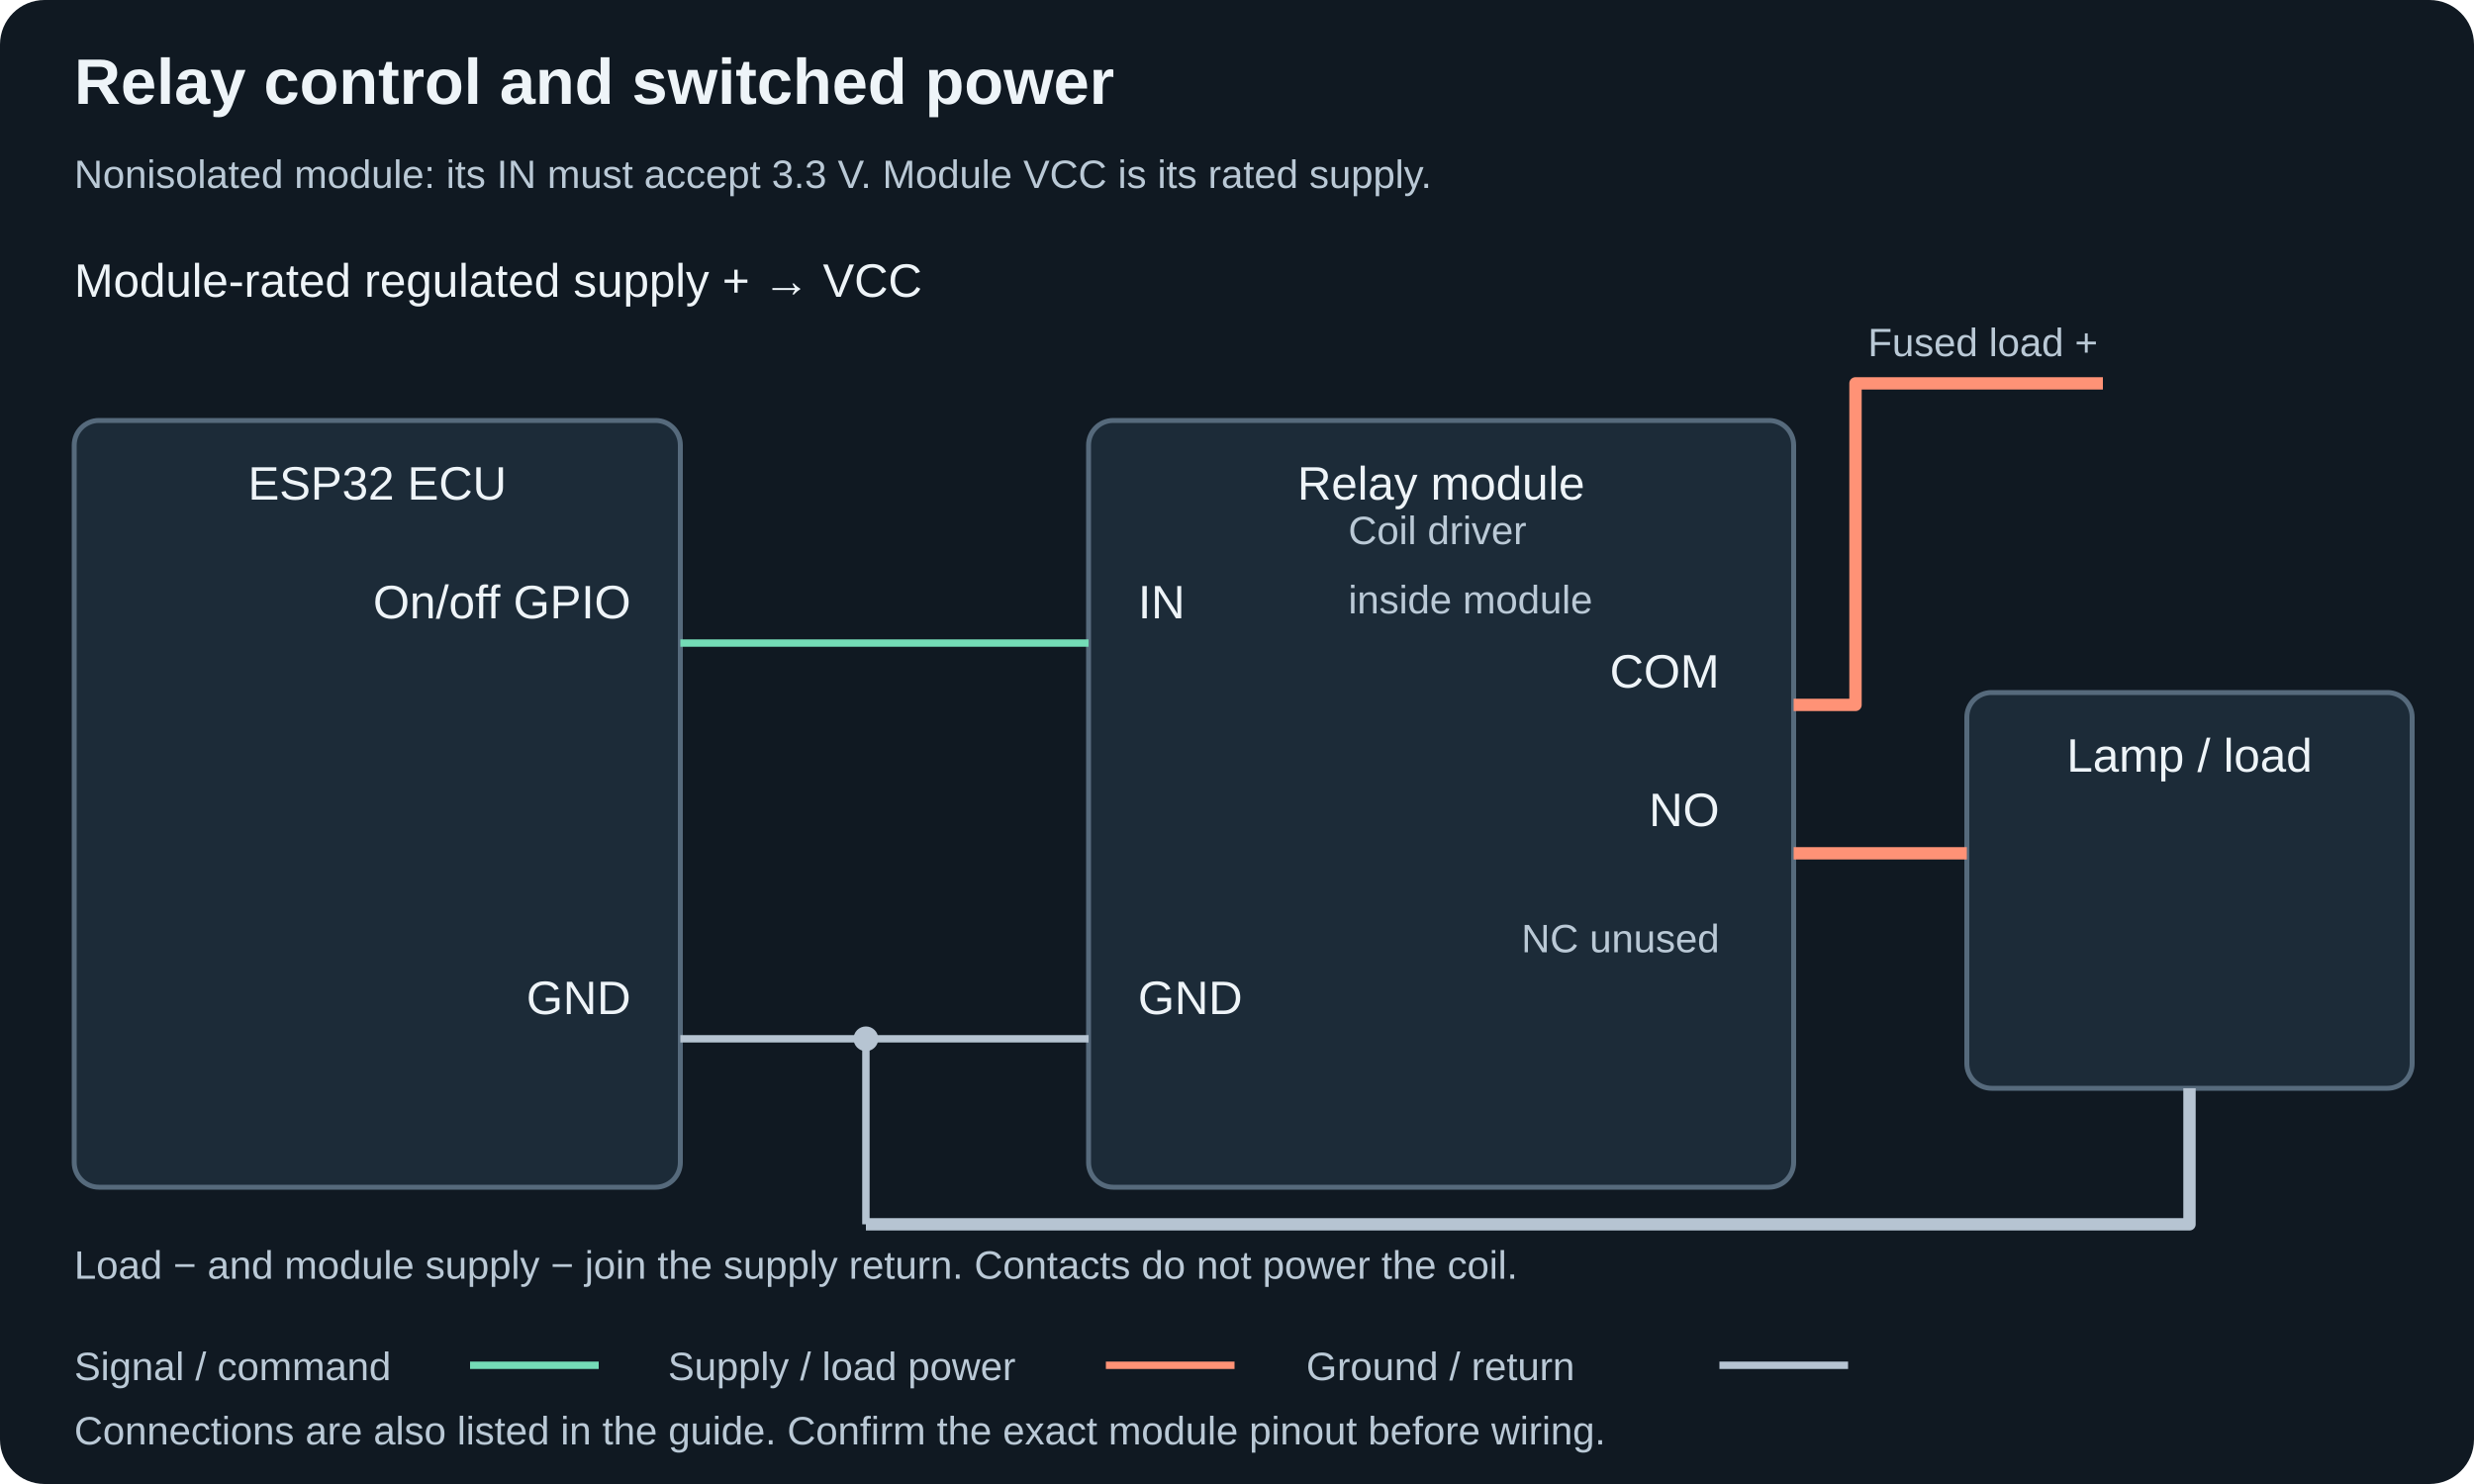
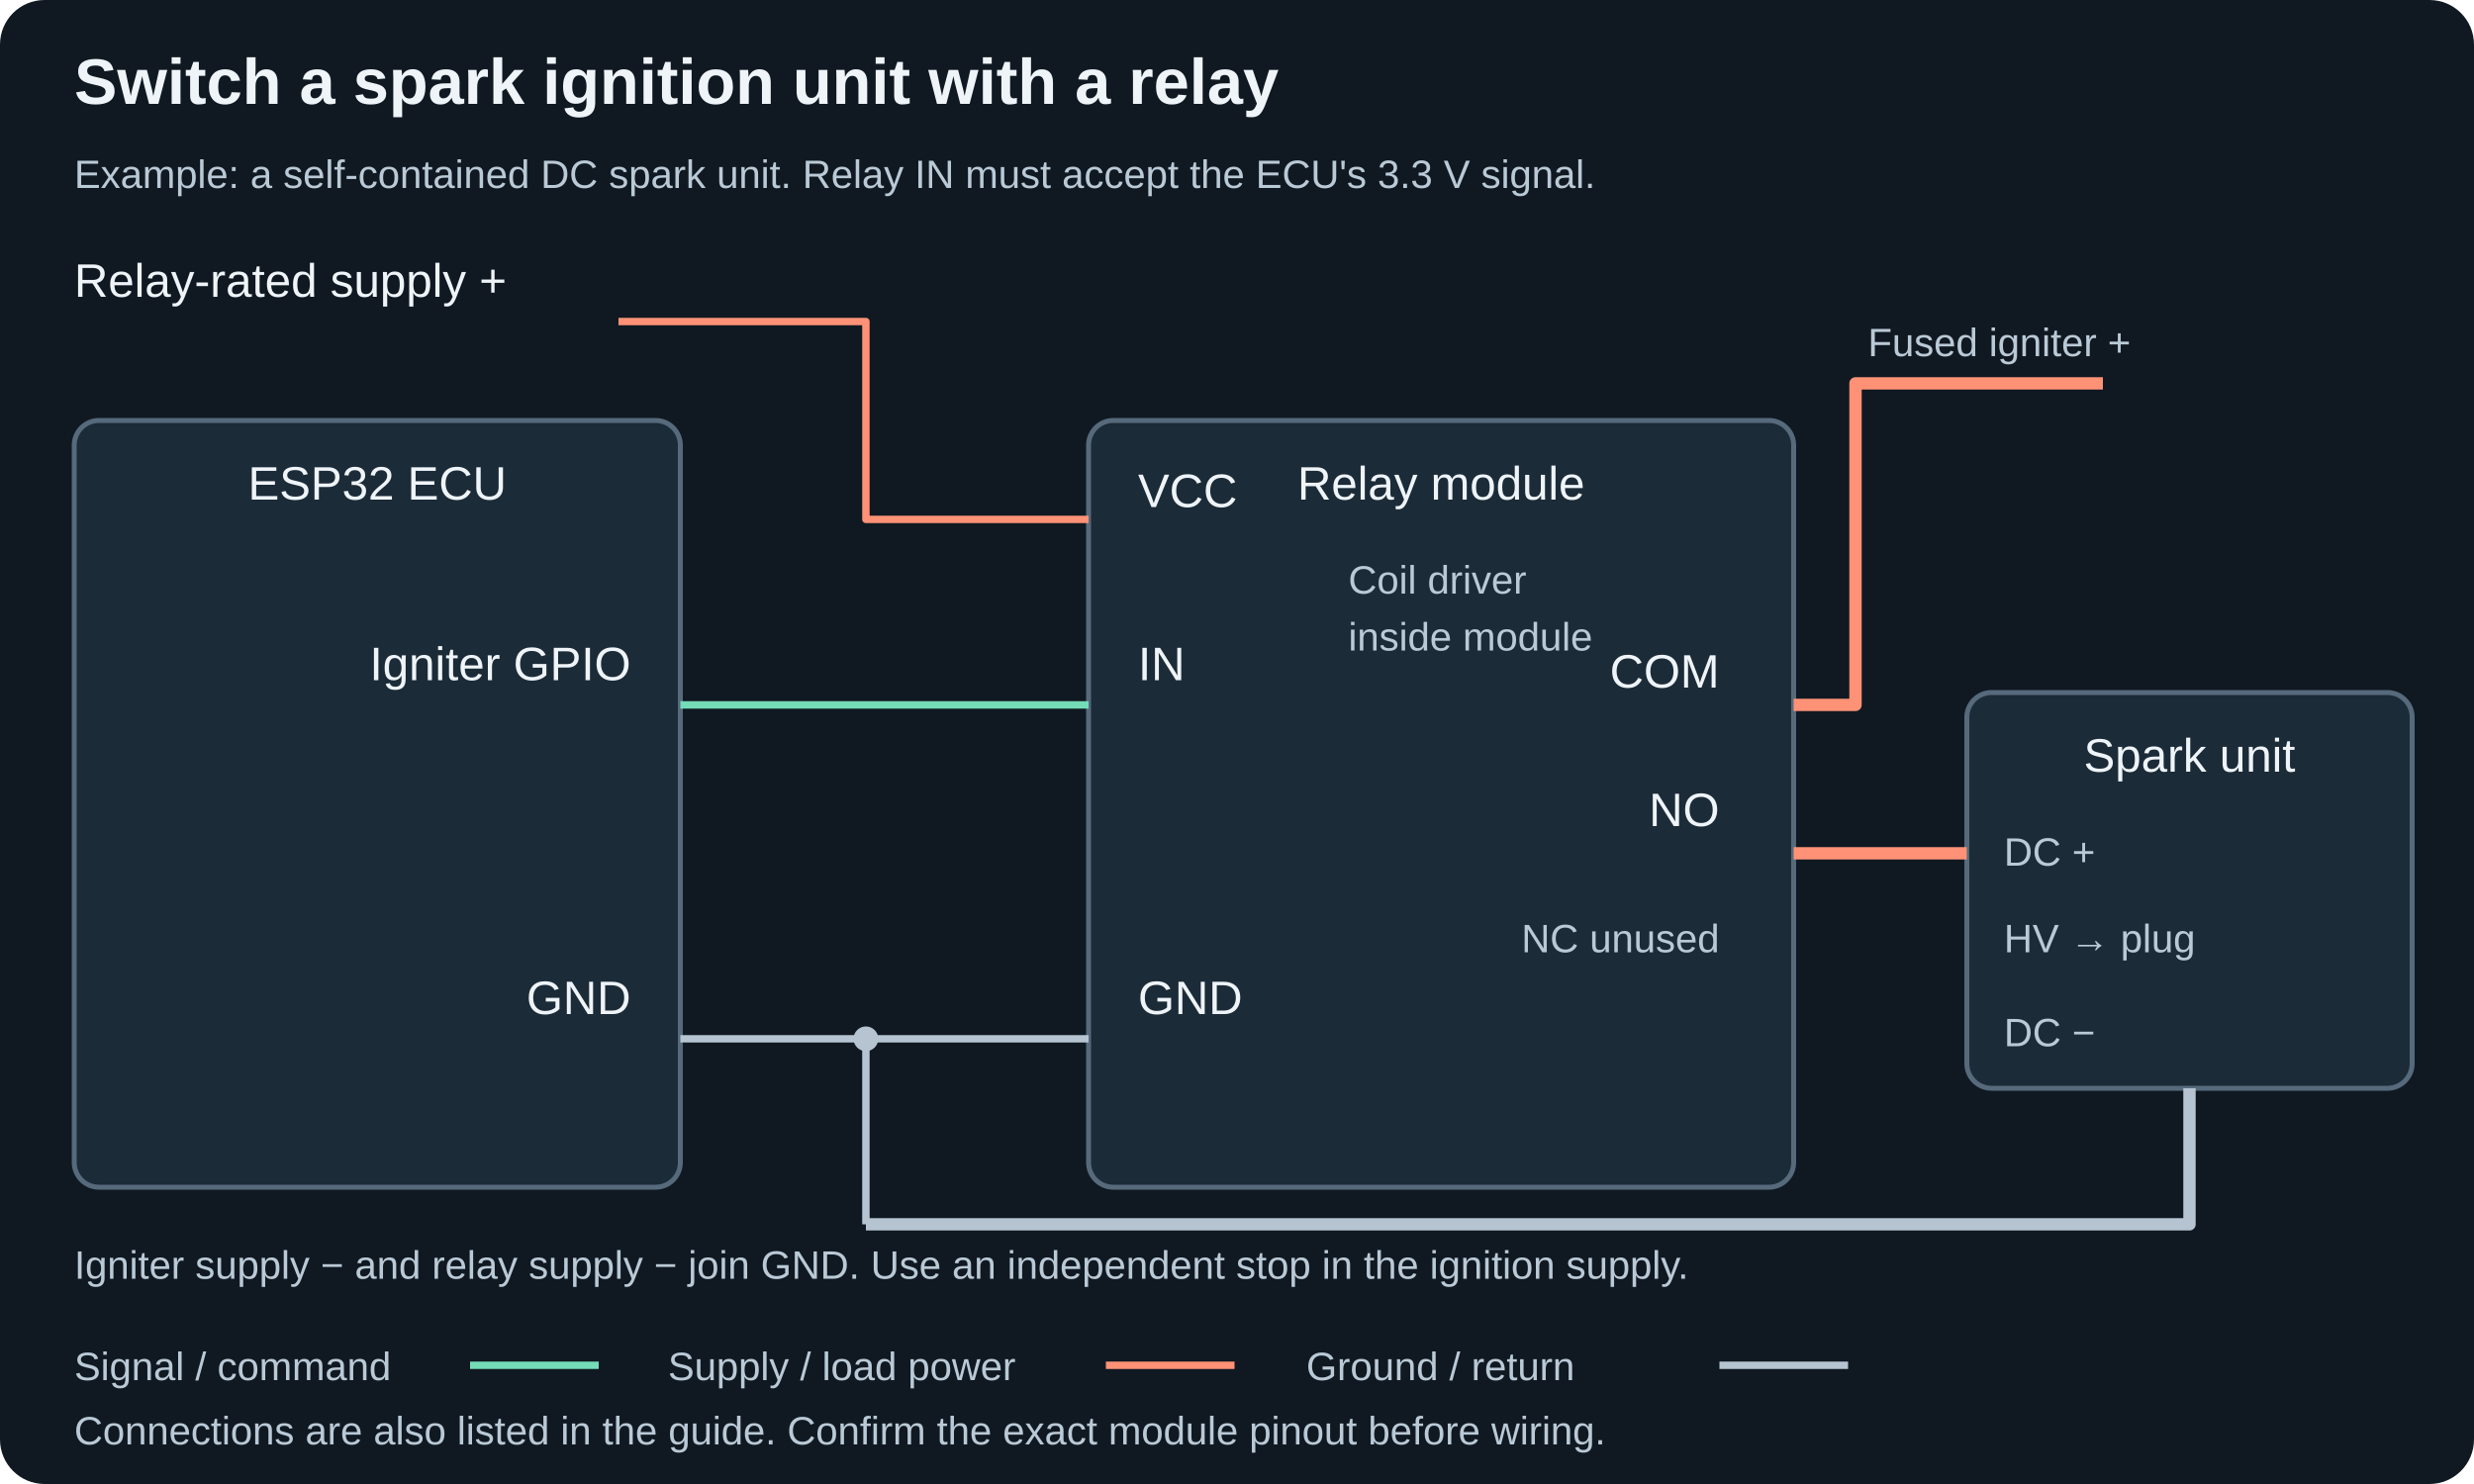
<svg xmlns="http://www.w3.org/2000/svg" viewBox="0 0 1000 600" role="img" aria-labelledby="title desc">
  <style>text{font-family:Arial,sans-serif;fill:#eef4f8;font-size:19px}.small{font-size:16px;fill:#bac9d6}.heading{font-size:26px;font-weight:bold}.net{fill:none;stroke-width:3;stroke-linejoin:round}.heavy{stroke-width:5}</style>
  <rect width="1000" height="600" rx="18" fill="#101922" />
-   <text x="30" y="42" class="heading" text-anchor="start">Relay control and switched power</text>
-   <text x="30" y="76" class="small" text-anchor="start">Nonisolated module: its IN must accept 3.3 V. Module VCC is its rated supply.</text>
+   <text x="30" y="42" class="heading" text-anchor="start">Switch a spark ignition unit with a relay</text>
+   <text x="30" y="76" class="small" text-anchor="start">Example: a self-contained DC spark unit. Relay IN must accept the ECU's 3.3 V signal.</text>
  <rect x="30" y="170" width="245" height="310" rx="10" fill="#1c2b38" stroke="#566a7c" stroke-width="2" />
  <text x="152.5" y="202" class="" text-anchor="middle">ESP32 ECU</text>
  <rect x="440" y="170" width="285" height="310" rx="10" fill="#1c2b38" stroke="#566a7c" stroke-width="2" />
  <text x="582.5" y="202" class="" text-anchor="middle">Relay module</text>
  <rect x="795" y="280" width="180" height="160" rx="10" fill="#1c2b38" stroke="#566a7c" stroke-width="2" />
-   <text x="885.0" y="312" class="" text-anchor="middle">Lamp / load</text>
-   <text x="255" y="250" class="" text-anchor="end">On/off GPIO</text>
-   <text x="460" y="250" class="" text-anchor="start">IN</text>
-   <polyline points="275,260 440,260" class="net" stroke="#74dcb7" />
+   <text x="885.0" y="312" class="" text-anchor="middle">Spark unit</text>
+   <text x="255" y="275" class="" text-anchor="end">Igniter GPIO</text>
+   <text x="460" y="275" class="" text-anchor="start">IN</text>
+   <polyline points="275,285 440,285" class="net" stroke="#74dcb7" />
  <text x="255" y="410" class="" text-anchor="end">GND</text>
  <text x="460" y="410" class="" text-anchor="start">GND</text>
  <polyline points="275,420 440,420" class="net" stroke="#b6c4d2" />
-   <text x="30" y="120" class="" text-anchor="start">Module-rated regulated supply + → VCC</text>
-   <text x="545" y="220" class="small" text-anchor="start">Coil driver</text>
-   <text x="545" y="248" class="small" text-anchor="start">inside module</text>
-   <text x="755" y="144" class="small" text-anchor="start">Fused load +</text>
+   <text x="30" y="120" class="" text-anchor="start">Relay-rated supply +</text>
+   <polyline points="250,130 350,130 350,210 440,210" class="net" stroke="#ff9276" />
+   <text x="460" y="205" class="" text-anchor="start">VCC</text>
+   <text x="545" y="240" class="small" text-anchor="start">Coil driver</text>
+   <text x="545" y="263" class="small" text-anchor="start">inside module</text>
+   <text x="755" y="144" class="small" text-anchor="start">Fused igniter +</text>
  <polyline points="850,155 750,155 750,285 725,285" class="net heavy" stroke="#ff9276" />
  <text x="695" y="278" class="" text-anchor="end">COM</text>
  <text x="695" y="334" class="" text-anchor="end">NO</text>
  <text x="695" y="385" class="small" text-anchor="end">NC unused</text>
  <polyline points="725,345 795,345" class="net heavy" stroke="#ff9276" />
+   <text x="810" y="350" class="small" text-anchor="start">DC +</text>
+   <text x="810" y="385" class="small" text-anchor="start">HV → plug</text>
+   <text x="810" y="423" class="small" text-anchor="start">DC −</text>
  <polyline points="885,440 885,495 350,495" class="net heavy" stroke="#b6c4d2" />
  <polyline points="350,495 350,420" class="net" stroke="#b6c4d2" />
  <circle cx="350" cy="420" r="5" fill="#b6c4d2" />
-   <text x="30" y="517" class="small" text-anchor="start">Load − and module supply − join the supply return. Contacts do not power the coil.</text>
+   <text x="30" y="517" class="small" text-anchor="start">Igniter supply − and relay supply − join GND. Use an independent stop in the ignition supply.</text>
  <text x="30" y="558" class="small" text-anchor="start">Signal / command</text>
  <polyline points="190,552 242,552" class="net" stroke="#74dcb7" />
  <text x="270" y="558" class="small" text-anchor="start">Supply / load power</text>
  <polyline points="447,552 499,552" class="net" stroke="#ff9276" />
  <text x="528" y="558" class="small" text-anchor="start">Ground / return</text>
  <polyline points="695,552 747,552" class="net" stroke="#b6c4d2" />
  <text x="30" y="584" class="small" text-anchor="start">Connections are also listed in the guide. Confirm the exact module pinout before wiring.</text>
</svg>
